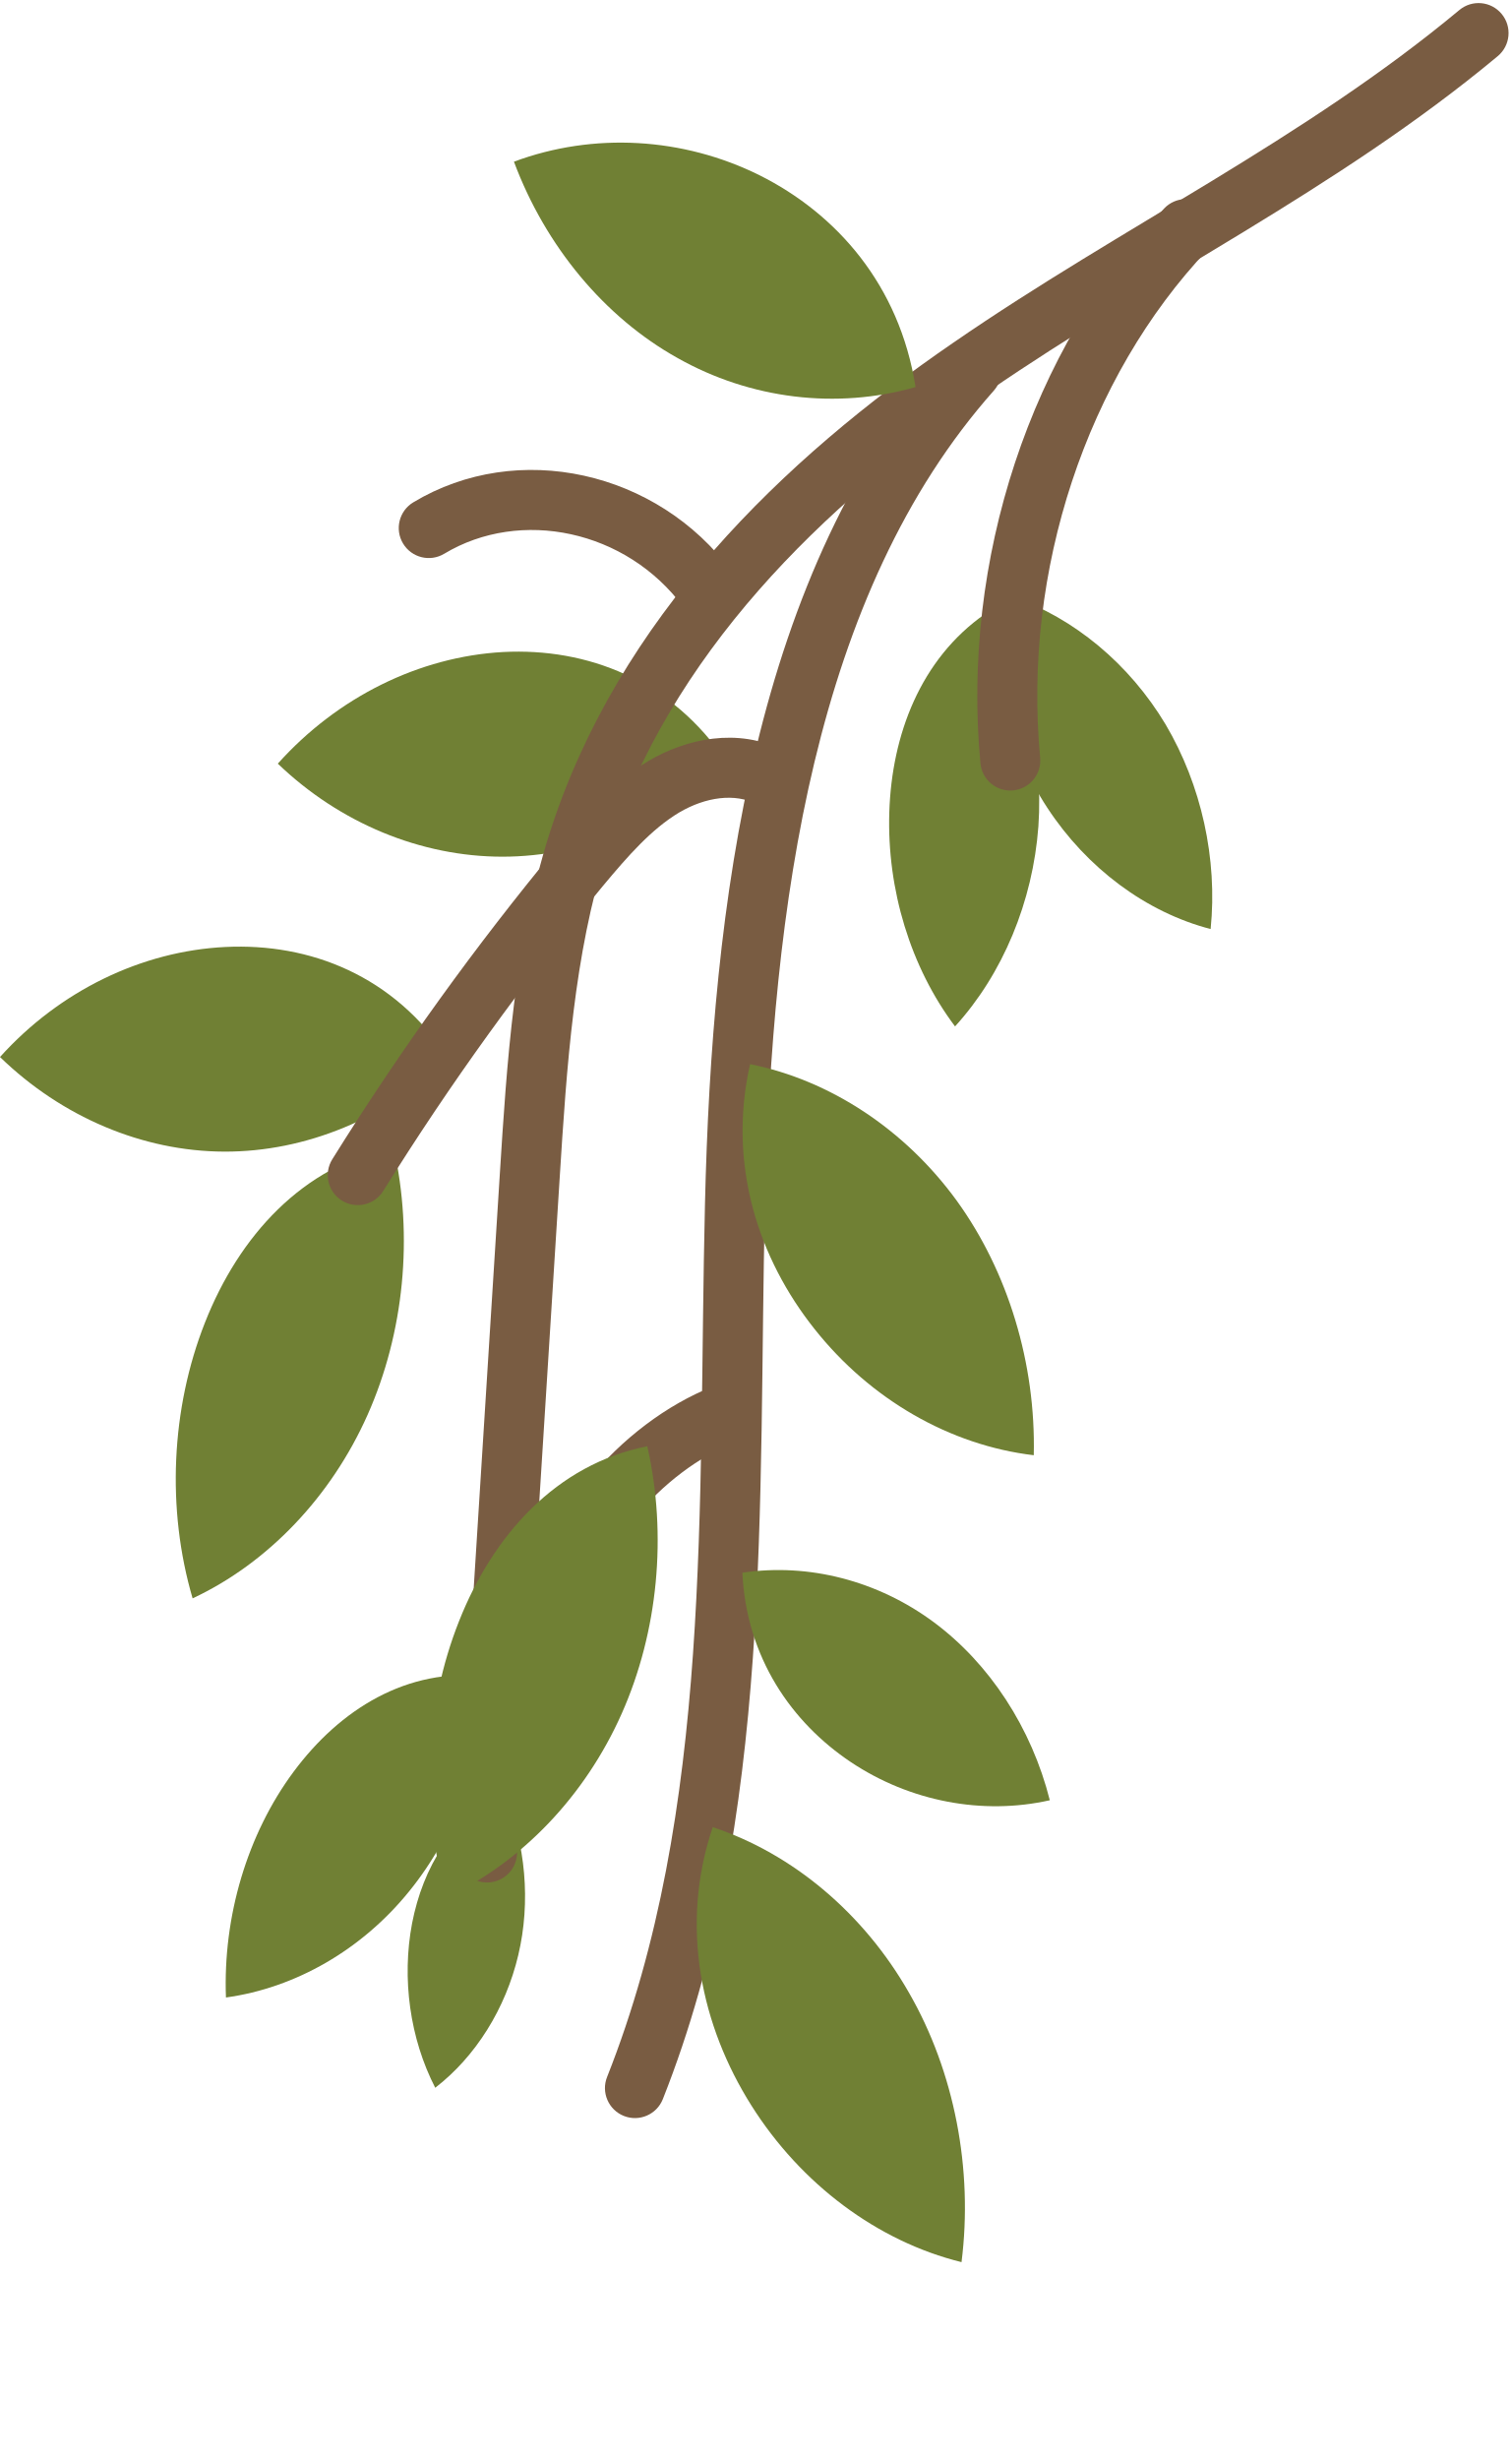
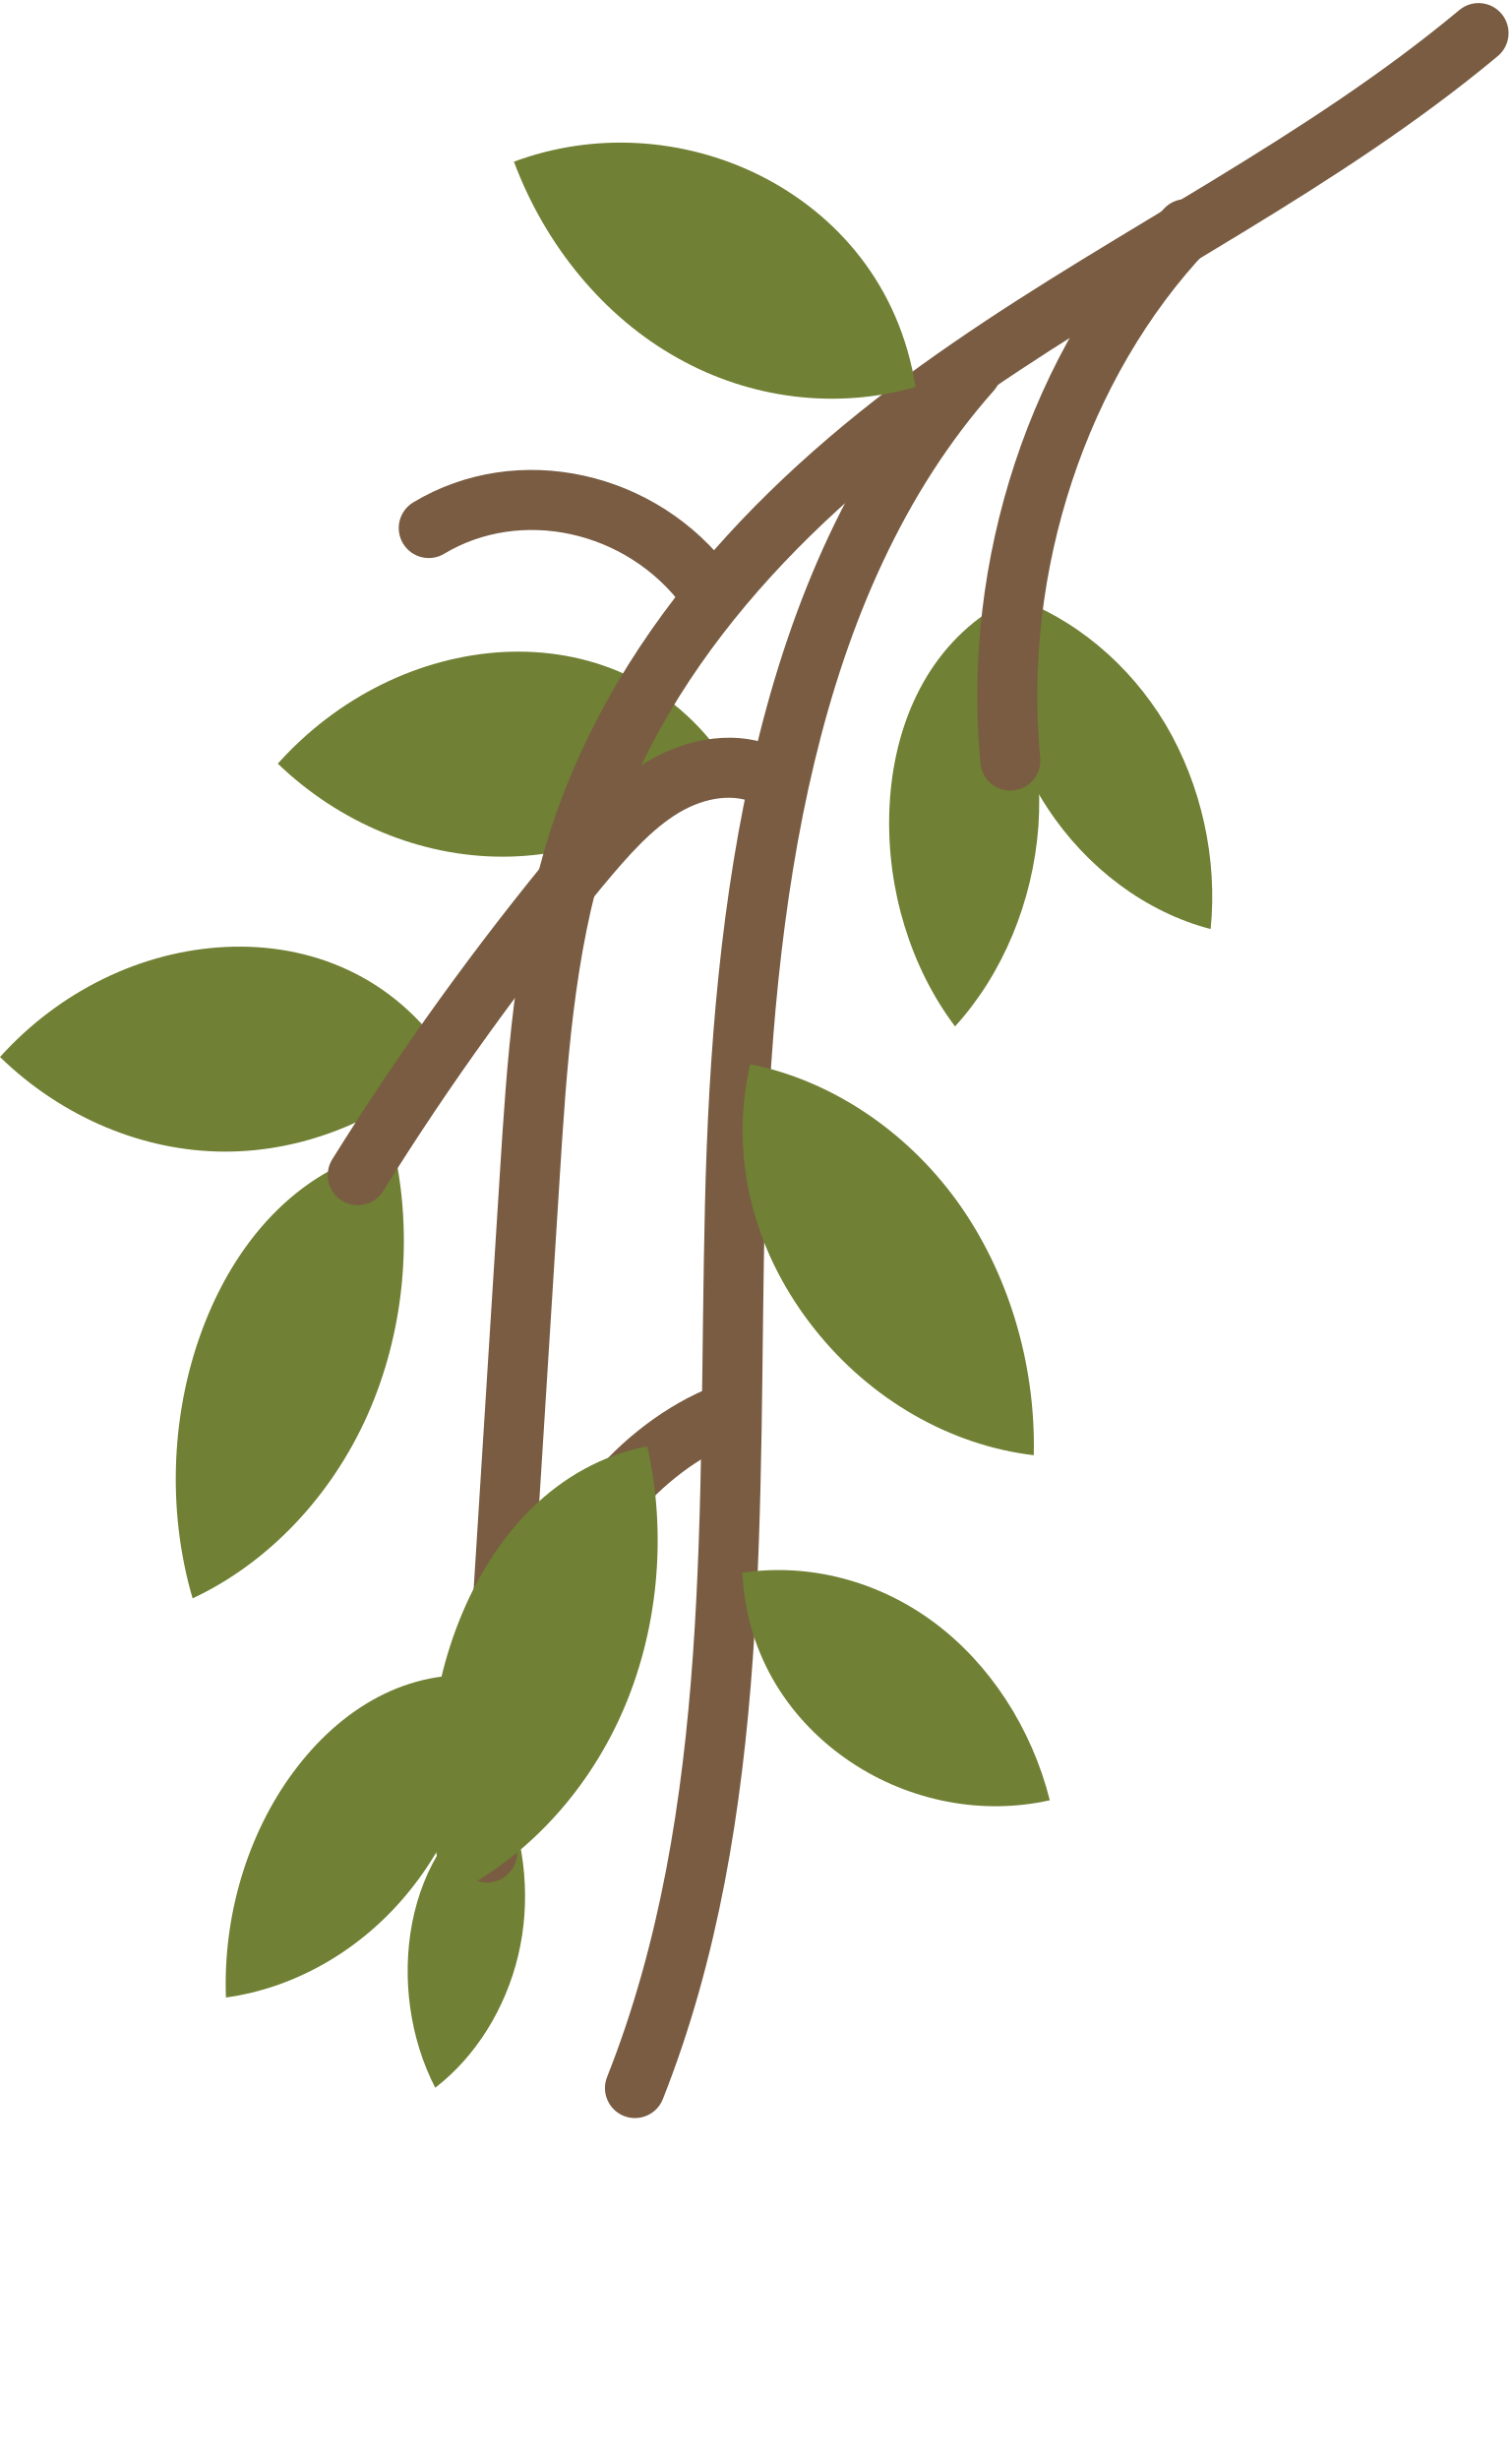
<svg xmlns="http://www.w3.org/2000/svg" viewBox="0 0 126 205">
  <path fill="#708034" fill-rule="nonzero" transform="matrix(1 0 0 1 23.15703 54.30307)" d="M 37.437 9.255 C 32.291 14.254 25.524 17.088 18.731 17.088 C 11.939 17.088 5.172 14.305 0 9.333 C 4.966 3.794 11.784 0.419 18.783 0.032 C 25.756 -0.329 32.832 2.325 37.437 9.255 Z" />
  <path fill="#708034" fill-rule="nonzero" transform="matrix(1 0 0 1 14.65126 95.60827)" d="M 18.155 0 C 19.827 7.42 19.029 15.458 15.993 22.285 C 12.957 29.113 7.682 34.652 1.404 37.589 C -0.783 30.143 -0.397 21.77 2.433 14.608 C 5.264 7.42 10.564 1.52 18.155 0 Z" />
  <path fill="#708034" fill-rule="nonzero" transform="matrix(1 0 0 1 -0 78.88584)" d="M 37.411 9.354 C 32.265 14.301 25.473 17.109 18.68 17.083 C 11.887 17.057 5.146 14.198 0 9.199 C 4.966 3.686 11.81 0.363 18.809 0.028 C 25.782 -0.307 32.857 2.372 37.411 9.354 Z" />
  <path fill="#708034" fill-rule="nonzero" transform="matrix(1 0 0 1 18.81262 139.5893)" d="M 21.738 0.1 C 21.584 6.67 19.242 13.162 15.305 18.006 C 11.369 22.875 5.837 26.07 0.022 26.869 C -0.236 20.119 1.797 13.265 5.657 8.061 C 9.516 2.857 15.125 -0.647 21.738 0.1 Z" />
  <path fill="#708034" fill-rule="nonzero" transform="matrix(1 0 0 1 83.52637 49.72351)" d="M 0.868 0 C 6.014 1.778 10.62 5.616 13.63 10.64 C 16.615 15.69 17.979 21.847 17.387 27.696 C 12.009 26.305 7.069 22.62 3.776 17.596 C 0.482 12.573 -1.113 6.261 0.868 0 Z" />
  <path fill="#708034" fill-rule="nonzero" transform="matrix(1 0 0 1 74.11366 51.16627)" d="M 7.991 0 C 11.284 5.075 12.88 11.465 12.442 17.7 C 11.979 23.96 9.483 29.989 5.495 34.368 C 1.79 29.448 -0.191 22.955 0.015 16.514 C 0.22 10.074 2.613 3.761 7.991 0 Z" />
  <path fill="#708034" fill-rule="nonzero" transform="matrix(1 0 0 1 33.98048 149.4797)" d="M 8.062 0 C 9.838 4.148 10.275 9.017 9.22 13.449 C 8.165 17.906 5.67 21.899 2.299 24.501 C 0.189 20.405 -0.506 15.407 0.369 10.795 C 1.27 6.157 3.74 1.932 8.062 0 Z" />
  <path fill="#795c42" fill-rule="nonzero" transform="matrix(1 0 0 1 40.602 2.75669)" d="M 84.245 1.921 C 85.306 1.038 85.45 -0.539 84.566 -1.6 C 83.682 -2.661 82.106 -2.805 81.045 -1.921 L 82.645 0 L 84.245 1.921 Z M 40.293 27.85 L 41.707 29.912 L 41.712 29.909 L 40.293 27.85 Z M 7.565 67.526 L 5.182 66.768 L 5.181 66.772 L 7.565 67.526 Z M 3.551 95.325 L 6.046 95.482 L 6.046 95.482 L 3.551 95.325 Z M -2.495 151.461 C -2.582 152.839 -1.535 154.026 -0.157 154.113 C 1.221 154.2 2.408 153.153 2.495 151.775 L 0 151.618 L -2.495 151.461 Z M 82.645 0 L 81.045 -1.921 C 74.618 3.431 67.646 7.914 60.466 12.293 C 53.331 16.646 45.924 20.934 38.875 25.792 L 40.293 27.85 L 41.712 29.909 C 48.609 25.156 55.803 20.995 63.07 16.562 C 70.293 12.156 77.524 7.518 84.245 1.921 L 82.645 0 Z M 40.293 27.85 L 38.879 25.789 C 24.712 35.507 10.933 48.685 5.182 66.768 L 7.565 67.526 L 9.947 68.284 C 15.208 51.741 27.932 39.361 41.707 29.912 L 40.293 27.85 Z M 7.565 67.526 L 5.181 66.772 C 2.269 75.975 1.644 85.818 1.056 95.168 L 3.551 95.325 L 6.046 95.482 C 6.641 86.025 7.251 76.802 9.948 68.28 L 7.565 67.526 Z M 3.551 95.325 L 1.056 95.167 C -0.128 113.923 -1.311 132.688 -2.495 151.461 L 0 151.618 L 2.495 151.775 C 3.679 133.002 4.862 114.238 6.046 95.482 L 3.551 95.325 Z" />
  <path fill="#795c42" fill-rule="nonzero" transform="matrix(1 0 0 1 52.92669 30.89041)" d="M 29.915 1.66 C 30.832 0.627 30.738 -0.953 29.706 -1.869 C 28.673 -2.786 27.093 -2.692 26.176 -1.66 L 28.046 0 L 29.915 1.66 Z M -2.324 142.195 C -2.833 143.478 -2.205 144.931 -0.922 145.44 C 0.362 145.949 1.815 145.321 2.324 144.038 L 0 143.116 L -2.324 142.195 Z M 28.046 0 L 26.176 -1.66 C 9.849 16.729 6.429 44.506 5.837 69.425 L 8.337 69.484 L 10.836 69.543 C 11.428 44.635 14.903 18.567 29.915 1.66 L 28.046 0 Z M 8.337 69.484 L 5.837 69.425 C 5.238 94.641 6.495 119.954 -2.324 142.195 L 0 143.116 L 2.324 144.038 C 11.567 120.729 10.251 94.154 10.836 69.543 L 8.337 69.484 Z" />
  <path fill="#795c42" fill-rule="nonzero" transform="matrix(1 0 0 1 83.96087 19.09074)" d="M 16.708 1.72 C 17.658 0.718 17.616 -0.864 16.614 -1.814 C 15.612 -2.764 14.03 -2.722 13.08 -1.72 L 14.894 0 L 16.708 1.72 Z M -2.235 44.524 C -2.104 45.899 -0.884 46.907 0.49 46.776 C 1.865 46.645 2.873 45.425 2.742 44.051 L 0.254 44.287 L -2.235 44.524 Z M 14.894 0 L 13.08 -1.72 C 1.951 10.019 -3.843 27.621 -2.235 44.524 L 0.254 44.287 L 2.742 44.051 C 1.262 28.492 6.636 12.344 16.708 1.72 L 14.894 0 Z" />
  <path fill="#795c42" fill-rule="nonzero" transform="matrix(1 0 0 1 35.73903 41.66343)" d="M 21.222 8.926 C 22.042 10.037 23.607 10.273 24.718 9.454 C 25.829 8.634 26.066 7.069 25.246 5.958 L 23.234 7.442 L 21.222 8.926 Z M -1.289 0.198 C -2.472 0.91 -2.854 2.446 -2.142 3.629 C -1.431 4.812 0.105 5.195 1.289 4.483 L 0 2.341 L -1.289 0.198 Z M 23.234 7.442 L 25.246 5.958 C 19.077 -2.404 7.428 -5.045 -1.289 0.198 L 0 2.341 L 1.289 4.483 C 7.649 0.657 16.482 2.5 21.222 8.926 L 23.234 7.442 Z" />
  <path fill="#795c42" fill-rule="nonzero" transform="matrix(1 0 0 1 29.82112 63.97751)" d="M -2.122 32.627 C -2.852 33.799 -2.494 35.341 -1.322 36.071 C -0.15 36.801 1.392 36.443 2.122 35.272 L 0 33.949 L -2.122 32.627 Z M 18.526 8.238 L 16.606 6.636 L 16.599 6.644 L 18.526 8.238 Z M 25.498 1.591 L 24.226 -0.561 L 24.219 -0.557 L 24.211 -0.552 L 25.498 1.591 Z M 33.214 3.019 C 34.444 3.646 35.95 3.158 36.577 1.928 C 37.204 0.698 36.715 -0.808 35.485 -1.435 L 34.35 0.792 L 33.214 3.019 Z M 0 33.949 L 2.122 35.272 C 7.697 26.325 13.832 17.836 20.452 9.831 L 18.526 8.238 L 16.599 6.644 C 9.84 14.818 3.573 23.488 -2.122 32.627 L 0 33.949 Z M 18.526 8.238 L 20.446 9.839 C 22.557 7.306 24.497 5.109 26.786 3.734 L 25.498 1.591 L 24.211 -0.552 C 21.097 1.319 18.662 4.171 16.606 6.636 L 18.526 8.238 Z M 25.498 1.591 L 26.771 3.743 C 29.032 2.406 31.461 2.125 33.214 3.019 L 34.35 0.792 L 35.485 -1.435 C 31.681 -3.375 27.368 -2.419 24.226 -0.561 L 25.498 1.591 Z" />
  <path fill="#795c42" fill-rule="nonzero" transform="matrix(1 0 0 1 46.21115 117.8679)" d="M 15.043 2.326 C 16.328 1.819 16.958 0.367 16.451 -0.917 C 15.945 -2.202 14.493 -2.832 13.208 -2.326 L 14.126 0 L 15.043 2.326 Z M -2.495 18.081 C -2.583 19.459 -1.538 20.647 -0.16 20.735 C 1.218 20.824 2.407 19.778 2.495 18.4 L 0 18.241 L -2.495 18.081 Z M 14.126 0 L 13.208 -2.326 C 9.369 -0.811 5.627 2.018 2.769 5.534 C -0.089 9.05 -2.196 13.42 -2.495 18.081 L 0 18.241 L 2.495 18.4 C 2.711 15.023 4.271 11.613 6.648 8.688 C 9.027 5.763 12.089 3.491 15.043 2.326 L 14.126 0 Z" />
  <path fill="#708034" fill-rule="nonzero" transform="matrix(1 0 0 1 42.84051 11.88429)" d="M 33.475 20.372 C 26.888 22.252 19.709 21.376 13.637 17.95 C 7.539 14.549 2.624 8.623 0 1.59 C 6.638 -0.883 14.1 -0.445 20.481 2.724 C 26.862 5.918 32.137 11.844 33.475 20.372 Z" />
  <path fill="#708034" fill-rule="nonzero" transform="matrix(1 0 0 1 35.81894 120.5216)" d="M 18.137 0 C 19.809 7.394 19.038 15.458 16.001 22.285 C 12.965 29.113 7.691 34.652 1.412 37.589 C -0.775 30.118 -0.414 21.77 2.442 14.582 C 5.272 7.42 10.547 1.494 18.137 0 Z" />
  <path fill="#708034" fill-rule="nonzero" transform="matrix(1 0 0 1 61.8981 88.67789)" d="M 0.626 0 C 7.316 1.34 13.542 5.462 17.839 11.362 C 22.136 17.287 24.452 24.965 24.272 32.591 C 17.299 31.766 10.661 27.953 6.003 22.079 C 1.346 16.231 -1.278 8.399 0.626 0 Z" />
  <path fill="#708034" fill-rule="nonzero" transform="matrix(1 0 0 1 61.88074 130.8369)" d="M 0 0.222 C 5.532 -0.603 11.295 0.892 15.953 4.344 C 20.61 7.796 24.109 13.155 25.627 19.184 C 20.018 20.446 13.971 19.287 9.057 16.015 C 4.117 12.717 0.334 7.307 0 0.222 Z" />
-   <path fill="#708034" fill-rule="nonzero" transform="matrix(1 0 0 1 58.077 152.2622)" d="M 1.334 0 C 8.023 2.216 13.941 7.214 17.698 13.809 C 21.48 20.379 23.05 28.52 22.072 36.249 C 15.073 34.523 8.692 29.757 4.55 23.187 C 0.407 16.617 -1.471 8.296 1.334 0 Z" />
</svg>
